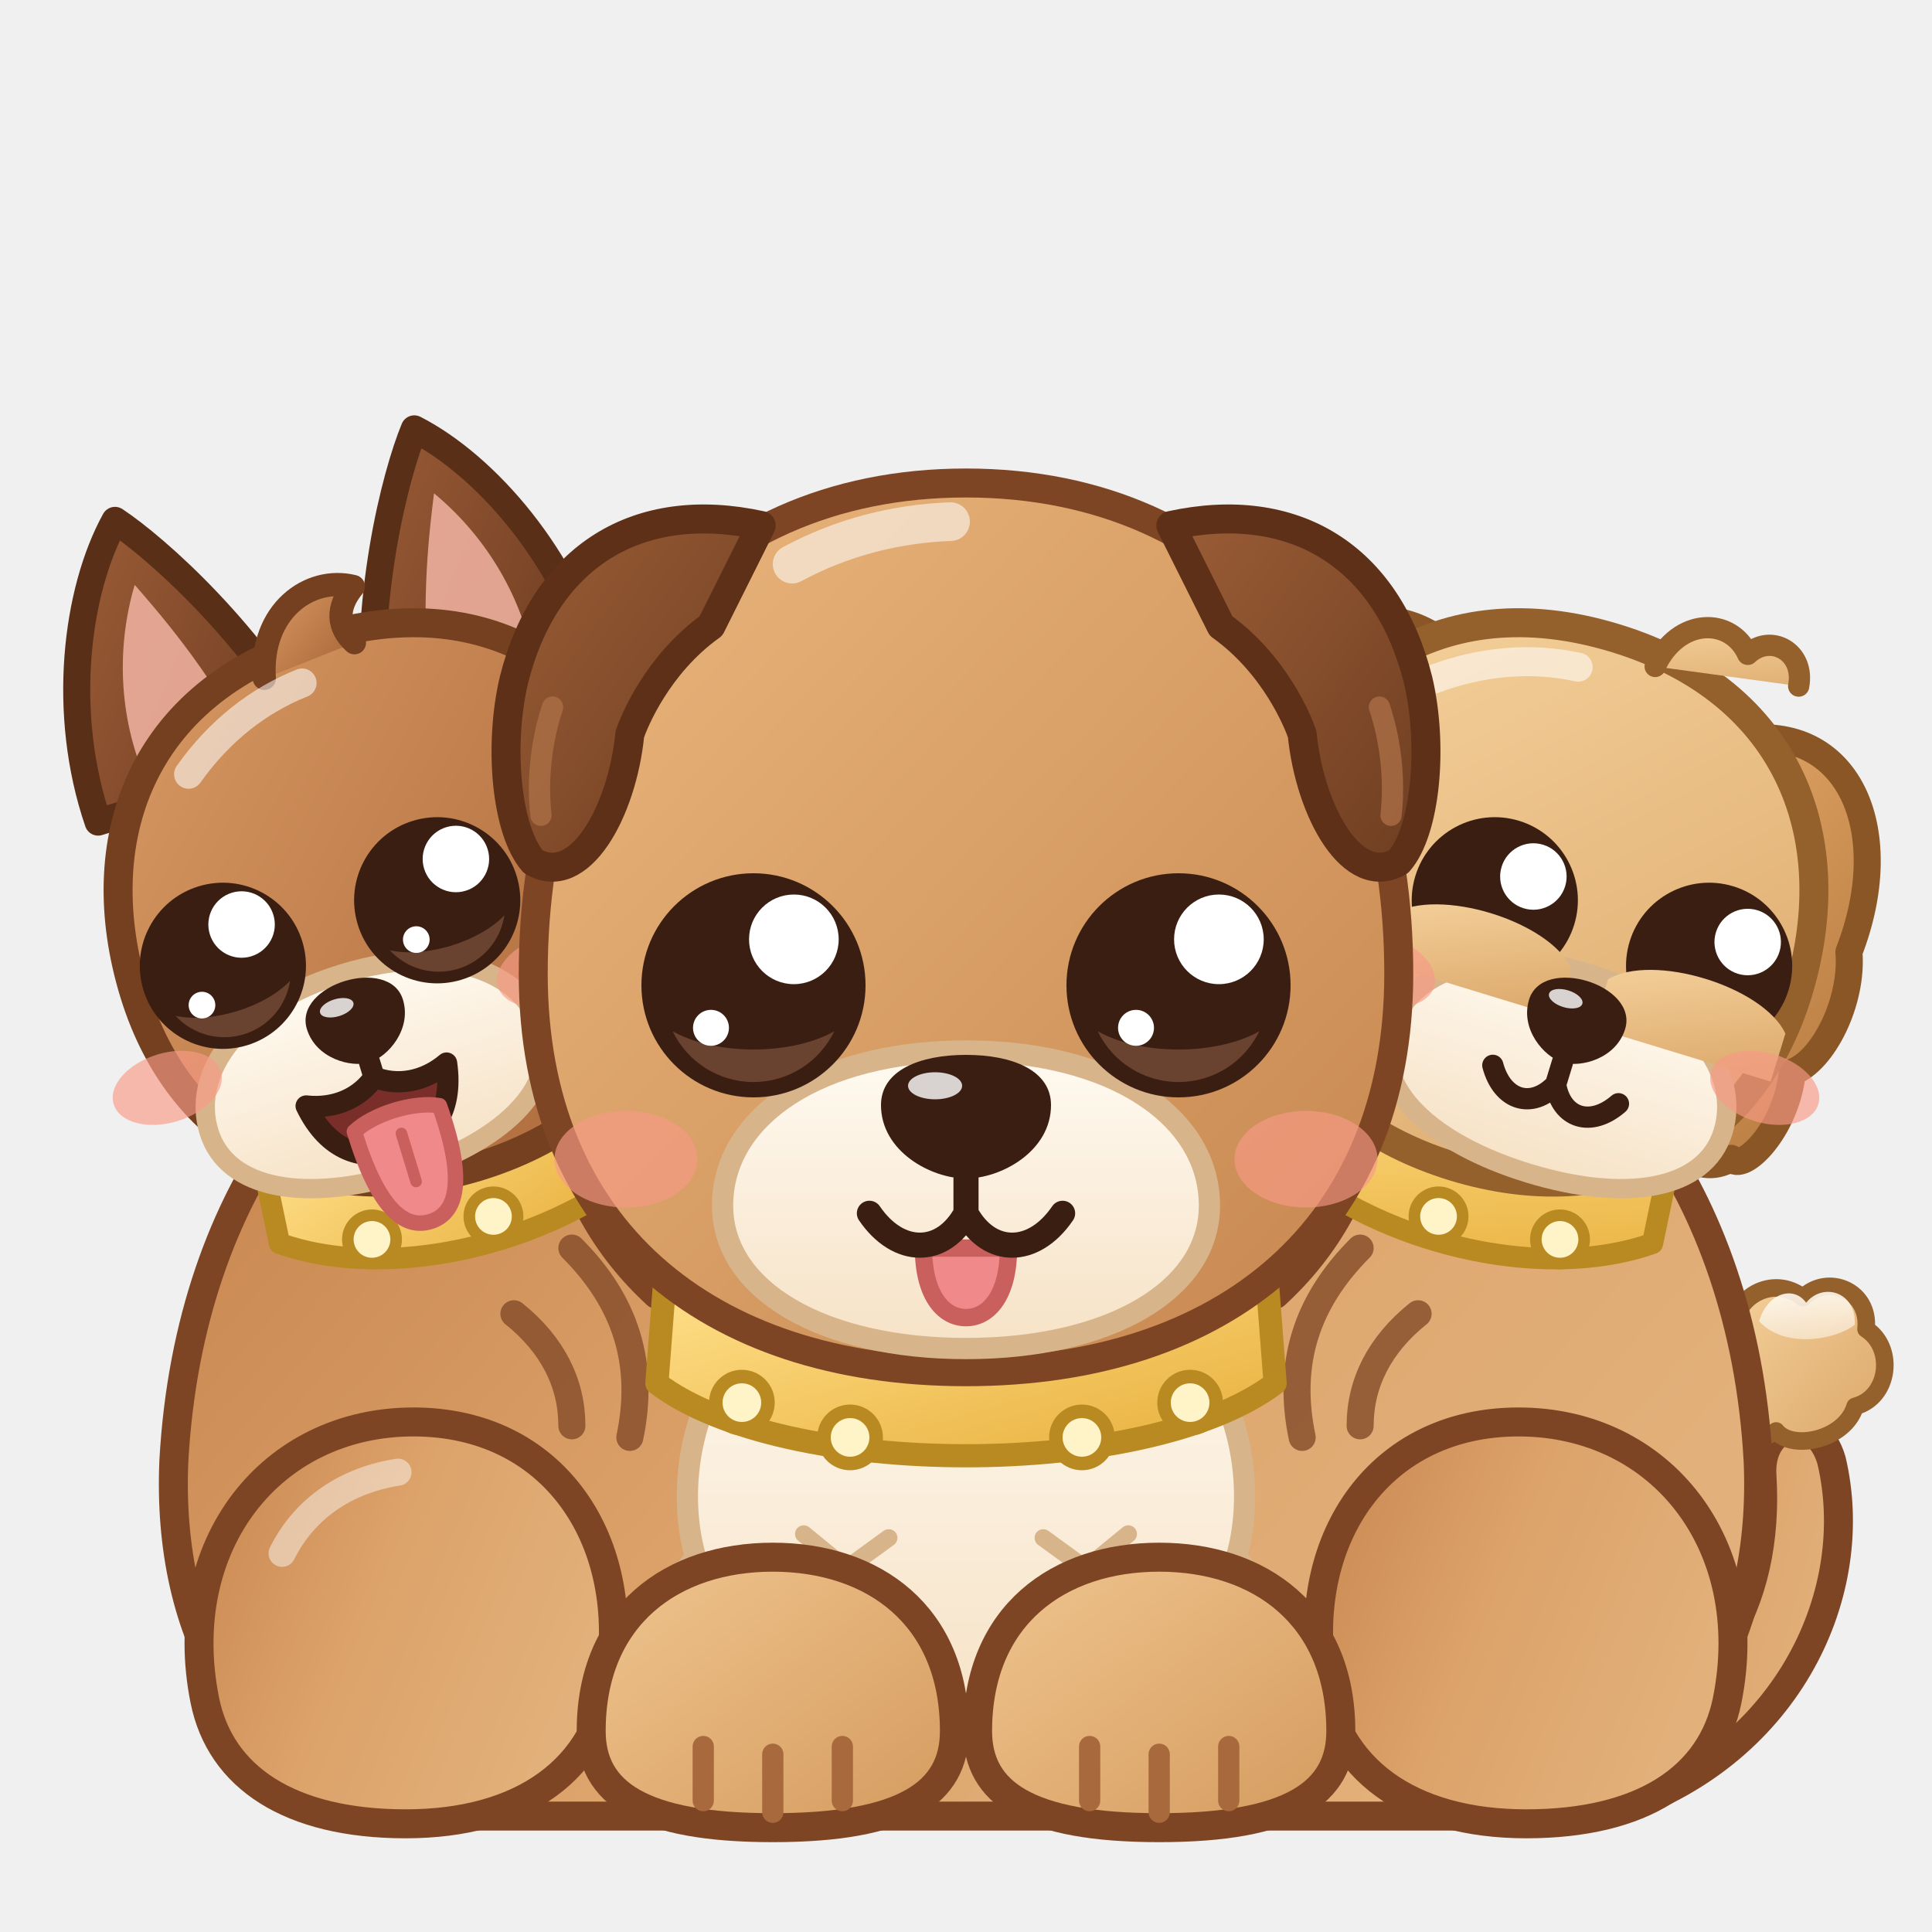
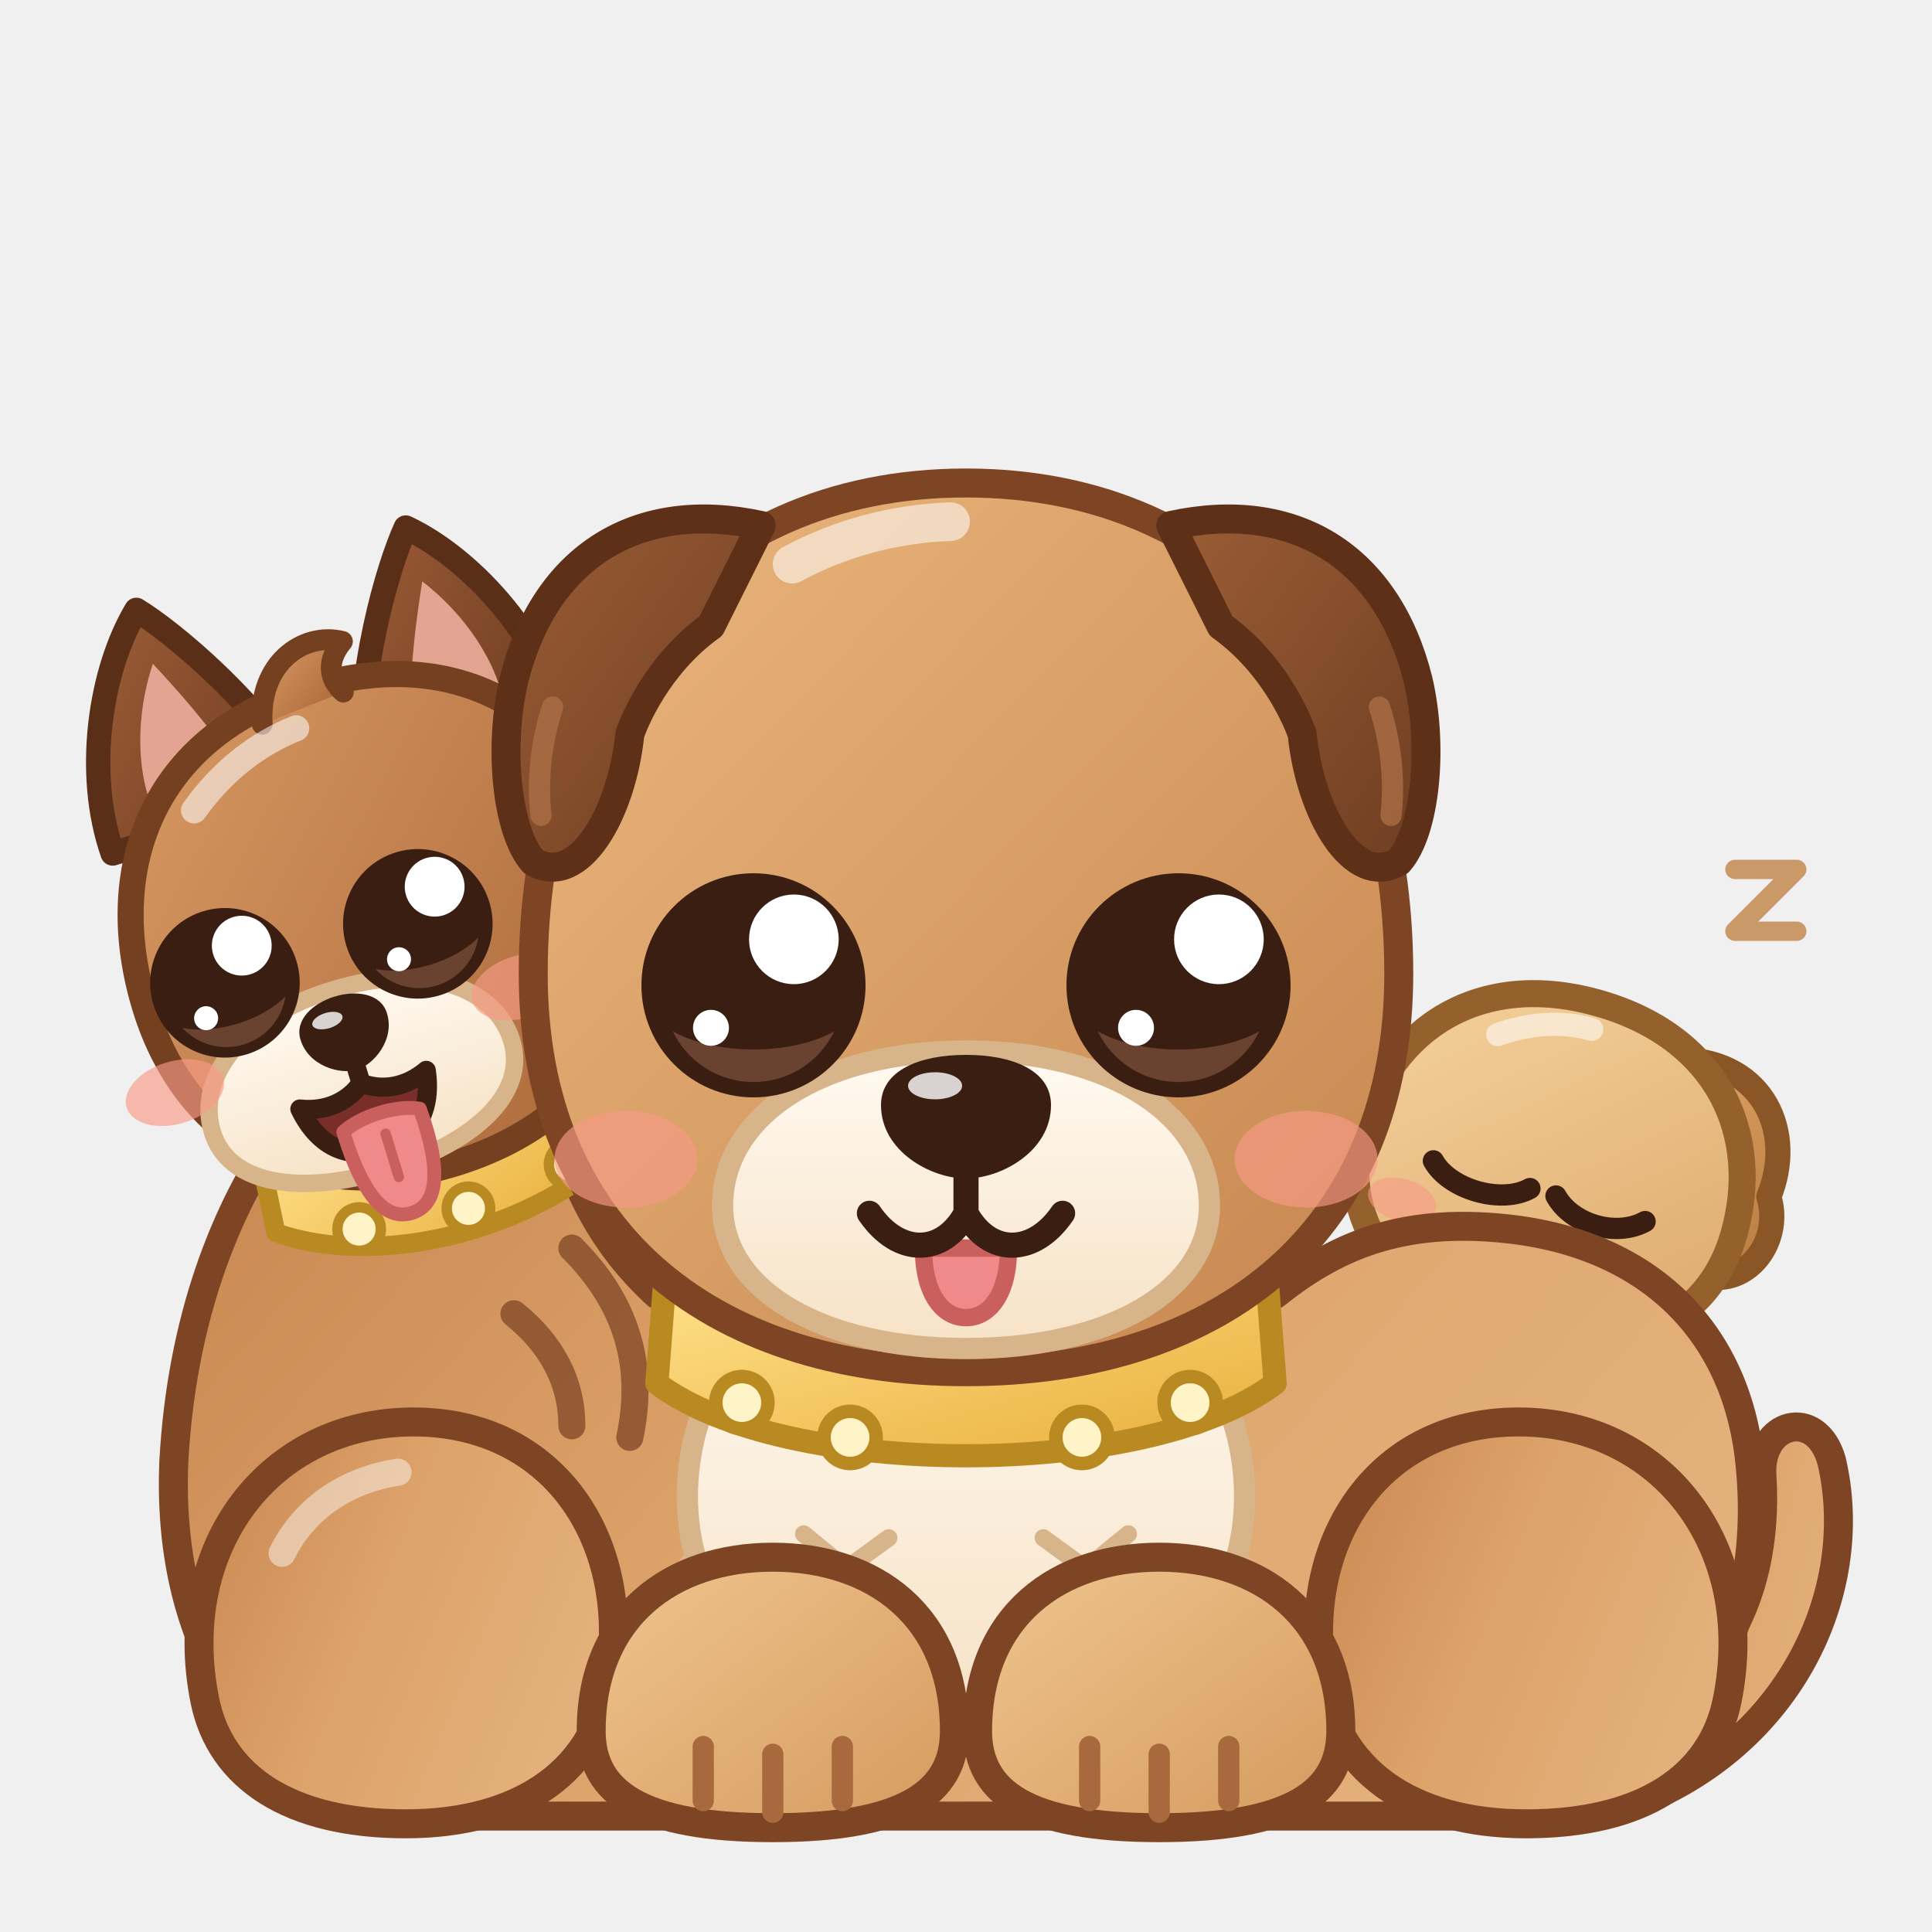
<svg xmlns="http://www.w3.org/2000/svg" viewBox="0 0 100 100" width="480" height="480">
  <defs>
    <linearGradient id="cerby-f3-L-fur" x1="0" y1="0" x2="1" y2="1">
      <stop offset="0" stop-color="#d99a64" />
      <stop offset="1" stop-color="#a96638" />
    </linearGradient>
    <linearGradient id="cerby-f3-L-ear" x1="0" y1="0" x2="1" y2="1">
      <stop offset="0" stop-color="#a2603a" />
      <stop offset="1" stop-color="#6e3d21" />
    </linearGradient>
    <linearGradient id="cerby-f3-M-fur" x1="0" y1="0" x2="1" y2="1">
      <stop offset="0" stop-color="#eab77e" />
      <stop offset="1" stop-color="#c6864e" />
    </linearGradient>
    <linearGradient id="cerby-f3-M-ear" x1="0" y1="0" x2="1" y2="1">
      <stop offset="0" stop-color="#9a5d36" />
      <stop offset="1" stop-color="#6e3d21" />
    </linearGradient>
    <linearGradient id="cerby-f3-R-fur" x1="0" y1="0" x2="1" y2="1">
      <stop offset="0" stop-color="#f6d39e" />
      <stop offset="1" stop-color="#dba76a" />
    </linearGradient>
    <linearGradient id="cerby-f3-R-ear" x1="0" y1="0" x2="1" y2="1">
      <stop offset="0" stop-color="#e0a565" />
      <stop offset="1" stop-color="#b77a40" />
    </linearGradient>
    <linearGradient id="cerby-f3-body" x1="0" y1="0" x2="1" y2=".4">
      <stop offset="0" stop-color="#c8864f" />
      <stop offset=".5" stop-color="#dca26a" />
      <stop offset="1" stop-color="#e2b07a" />
    </linearGradient>
    <linearGradient id="cerby-f3-paw" x1="0" y1="0" x2="1" y2="1">
      <stop offset="0" stop-color="#f0c690" />
      <stop offset="1" stop-color="#d49a5e" />
    </linearGradient>
    <linearGradient id="cerby-f3-cream" x1="0" y1="0" x2="0" y2="1">
      <stop offset="0" stop-color="#fffaf1" />
      <stop offset="1" stop-color="#f6e2c6" />
    </linearGradient>
    <linearGradient id="cerby-f3-gold" x1="0" y1="0" x2="1" y2="1">
      <stop offset="0" stop-color="#ffe08a" />
      <stop offset="1" stop-color="#e8ae3a" />
    </linearGradient>
  </defs>
  <g>
    <path d="M82 90C88.6 88.4 91.6 83 91.2 76.4C91 73.6 94 72.8 94.8 75.6C96.4 82.4 92.6 90.6 84 93.6Z" fill="url(#cerby-f3-body)" stroke="#7e4524" stroke-width="1.5" stroke-linejoin="round" stroke-linecap="round" />
-     <g transform="translate(93.2 71.4) rotate(-6) scale(0.7)">
-       <path d="M-4 2C-6.4 1 -6 -3 -3.4 -3.6C-3.4 -6.6 0 -8 2 -6C4 -7.6 7 -6 6.4 -3.2C8.4 -1.6 7.6 2 5 2.4C4 4.8 0 5.2 -1 3.6C-2.4 4.4 -4 3.6 -4 2Z" transform="translate(-1.2 0)" fill="url(#cerby-f3-R-fur)" stroke="#94602c" stroke-width="1.3" stroke-linejoin="round" stroke-linecap="round" />
-       <path d="M-2.6 -4.6C-1.8 -6.6 .2 -7 1 -5.6C2.4 -7 4.8 -6 4.4 -3.6C2.8 -2.6 -1 -2.4 -2.6 -4.6Z" fill="url(#cerby-f3-cream)" opacity=".9" />
+     <g transform="translate(80.4 60.2) rotate(16)">
+       <path d="M5 -7C9 -8 11.6 -5 11.2 -1.4C12.4 .4 11.6 3 9.6 3.4C9 1 8.6 -2 6 -4.4Z" fill="url(#cerby-f3-R-ear)" stroke="#8a5626" stroke-width="1.3" stroke-linejoin="round" stroke-linecap="round" />
+       <path d="M0 -8.6C6.4 -8.6 10 -4.4 10 1C10 6 6 9 0 9S-10 6 -10 1C-10 -4.4 -6.4 -8.6 0 -8.6Z" fill="url(#cerby-f3-R-fur)" stroke="#94602c" stroke-width="1.4" stroke-linejoin="round" stroke-linecap="round" />
+       <path d="M-6 1.6C-4.8 2.8 -2 2.8 -0.8 1.6M0.6 1.6C1.8 2.8 4.2 2.8 5.4 1.6" fill="none" stroke="#3a1e12" stroke-width="1.1" stroke-linecap="round" />
+       <ellipse cx="-7" cy="4" rx="1.8" ry="1.1" fill="#f79a86" opacity=".6" />
+       <path d="M-4.6 -5.6c1.4-1 3-1.6 4.6-1.6" stroke="#fff" stroke-width="1.2" fill="none" stroke-linecap="round" opacity=".55" />
    </g>
-     <path d="M21 94C12.6 92 8.6 84.6 9 75.6C9.4 68.4 11.6 62.6 14.6 58.4L28.6 57C29.6 61.6 31.4 64.6 34 67H66C68.6 64.6 70.4 61.6 71.4 57L85.4 58.4C88.4 62.6 90.6 68.4 91 75.6C91.4 84.6 87.4 92 79 94Z" fill="url(#cerby-f3-body)" stroke="#7e4524" stroke-width="1.5" stroke-linejoin="round" stroke-linecap="round" />
-     <path d="M29.6 64.6C32.4 67.4 33.4 70.6 32.6 74.4M26.6 68C28.6 69.6 29.6 71.6 29.6 73.8M70.4 64.6C67.6 67.4 66.6 70.6 67.4 74.4M73.4 68C71.4 69.6 70.4 71.6 70.4 73.8" stroke="#7e4524" stroke-width="1.4" fill="none" stroke-linecap="round" opacity=".75" />
+     <path d="M89.8 45h3.2l-3.2 3.2h3.2" fill="none" stroke="#c99a68" stroke-width="1" stroke-linecap="round" stroke-linejoin="round" />
+     <path d="M21 94C12.6 92 8.6 84.6 9 75.6C9.4 68.4 11.6 62.6 14.6 58.4L28.6 57C29.6 61.6 31.4 64.6 34 67H66C69 64.6 72.4 63 78 63.6C85.4 64.4 90 69 90.6 76C91.4 84.6 87.4 92 79 94Z" fill="url(#cerby-f3-body)" stroke="#7e4524" stroke-width="1.5" stroke-linejoin="round" stroke-linecap="round" />
+     <path d="M29.6 64.6C32.4 67.4 33.4 70.6 32.6 74.4M26.6 68C28.6 69.6 29.6 71.6 29.6 73.8" stroke="#7e4524" stroke-width="1.4" fill="none" stroke-linecap="round" opacity=".75" />
    <path d="M50 65C63 65 65.6 75 64 80.6L65.6 82.6 62.4 83.4 62.6 86.4 59 86 50 89.6 41 86 37.4 86.4 37.6 83.4 34.4 82.6 36 80.6C34.4 75 37 65 50 65Z" fill="url(#cerby-f3-cream)" stroke="#d8b48a" stroke-width="1.1" stroke-linejoin="round" />
    <path d="M41.6 79.4l2.2 1.8 2.2-1.6M54 79.6l2.2 1.6 2.2-1.8" stroke="#d8b48a" stroke-width=".9" fill="none" stroke-linecap="round" stroke-linejoin="round" />
    <path d="M10.6 88C9 80 14 73.6 21.4 73.6 28.6 73.6 32.6 79.6 31.6 86.6 31 91.6 27 94.4 21 94.4 15 94.4 11.4 92 10.6 88Z" fill="url(#cerby-f3-body)" stroke="#7e4524" stroke-width="1.5" stroke-linejoin="round" stroke-linecap="round" />
    <path d="M89.4 88C91 80 86 73.6 78.6 73.6 71.4 73.6 67.4 79.6 68.4 86.6 69 91.6 73 94.4 79 94.4 85 94.4 88.6 92 89.4 88Z" fill="url(#cerby-f3-body)" stroke="#7e4524" stroke-width="1.5" stroke-linejoin="round" stroke-linecap="round" />
    <path d="M14.6 80.4c1.2-2.4 3.4-3.8 6-4.2" stroke="#fff" stroke-width="1.4" fill="none" stroke-linecap="round" opacity=".45" />
    <path d="M30.6 89.6C30.6 83.6 34.8 80.6 40 80.6S49.4 83.6 49.4 89.6C49.4 92.8 46.8 94.6 40 94.6S30.6 92.8 30.6 89.6Z" fill="url(#cerby-f3-paw)" stroke="#7e4524" stroke-width="1.5" stroke-linejoin="round" stroke-linecap="round" />
    <path d="M50.6 89.6C50.6 83.6 54.8 80.6 60 80.6S69.4 83.6 69.4 89.6C69.4 92.8 66.8 94.6 60 94.6S50.6 92.8 50.6 89.6Z" fill="url(#cerby-f3-paw)" stroke="#7e4524" stroke-width="1.5" stroke-linejoin="round" stroke-linecap="round" />
    <path d="M36.4 93.2v-2.8M40 93.8v-3M43.6 93.2v-2.8M56.4 93.2v-2.8M60 93.8v-3M63.6 93.2v-2.8" stroke="#a86a3c" stroke-width="1.1" stroke-linecap="round" />
-     <g transform="translate(20.6 46.8) rotate(-17) scale(1)">
+     <g transform="translate(19.8 48) rotate(-17) scale(0.9)">
      <path d="M-10.6 10.6C-5.3 14.2 5.3 14.2 10.6 10.6L11 15C5.3 19.2 -5.3 19.2 -11 15Z" fill="url(#cerby-f3-gold)" stroke="#b98a22" stroke-width="1.1" stroke-linejoin="round" stroke-linecap="round" />
      <circle cx="-6.36" cy="16.2" r="1.25" fill="#fff4c8" stroke="#b98a22" stroke-width=".6" />
      <circle cx="0" cy="16.9" r="1.25" fill="#fff4c8" stroke="#b98a22" stroke-width=".6" />
      <circle cx="6.36" cy="16.2" r="1.25" fill="#fff4c8" stroke="#b98a22" stroke-width=".6" />
-       <path d="M-1.6 -8.6C-3 -15.52 -6.6 -21.34 -8.2 -23.28C-11.2 -20.37 -13.8 -14.55 -13.6 -8.6Z" fill="url(#cerby-f3-L-ear)" stroke="#5a2f17" stroke-width="1.4" stroke-linejoin="round" stroke-linecap="round" />
-       <path d="M-5 -10C-5.8 -14.55 -7.6 -18.43 -8.2 -19.79C-10 -17.07 -11 -13.58 -10.6 -10Z" fill="#f2b4a2" opacity=".85" />
-       <path d="M1.4 -8.6C2.8 -15.52 6.4 -21.34 8 -23.28C11 -20.37 13.6 -14.55 13.4 -8.6Z" fill="url(#cerby-f3-L-ear)" stroke="#5a2f17" stroke-width="1.4" stroke-linejoin="round" stroke-linecap="round" />
-       <path d="M4.8 -10C5.6 -14.55 7.4 -18.43 8 -19.79C9.8 -17.07 10.8 -13.58 10.4 -10Z" fill="#f2b4a2" opacity=".85" />
+       <path d="M-1.6 -8.6C-3 -14.4 -6.6 -19.8 -8.2 -21.6C-11.2 -18.9 -13.8 -13.5 -13.6 -8.6Z" fill="url(#cerby-f3-L-ear)" stroke="#5a2f17" stroke-width="1.4" stroke-linejoin="round" stroke-linecap="round" />
+       <path d="M-5 -10C-5.8 -13.5 -7.6 -17.1 -8.2 -18.36C-10 -15.84 -11 -12.6 -10.6 -10Z" fill="#f2b4a2" opacity=".85" />
+       <path d="M1.4 -8.6C2.8 -14.4 6.4 -19.8 8 -21.6C11 -18.9 13.6 -13.5 13.4 -8.6Z" fill="url(#cerby-f3-L-ear)" stroke="#5a2f17" stroke-width="1.4" stroke-linejoin="round" stroke-linecap="round" />
+       <path d="M4.8 -10C5.6 -13.5 7.4 -17.1 8 -18.36C9.8 -15.84 10.8 -12.6 10.4 -10Z" fill="#f2b4a2" opacity=".85" />
      <path d="M0 -14.4C9.6 -14.4 14.4 -7.8 14.4 0.4C14.4 8.8 8.6 14.2 0 14.2S-14.4 8.8 -14.4 0.4C-14.4 -7.8 -9.6 -14.4 0 -14.4Z" fill="url(#cerby-f3-L-fur)" stroke="#74401f" stroke-width="1.5" stroke-linejoin="round" stroke-linecap="round" />
      <path d="M-3.2 -13.2C-2.4 -16.6 .6 -17.6 2.6 -16.4 1.4 -15.6 1.2 -14.6 1.8 -13.6" fill="url(#cerby-f3-L-fur)" stroke="#74401f" stroke-width="1.2" stroke-linejoin="round" stroke-linecap="round" />
      <g transform="translate(-3.8 0)">
        <path d="M0 2.6C5.6 2.6 9 5.2 9 8.4C9 11.6 5.2 13.4 0 13.4S-9 11.6 -9 8.4C-9 5.2 -5.6 2.6 0 2.6Z" fill="url(#cerby-f3-cream)" stroke="#d8b48a" stroke-width="1" />
        <circle cx="-5.8" cy="0.4" r="4.3" fill="#3a1e12" />
        <path d="M-8.9 2.16A3.44 3.44 0 0 0 -2.7 2.16 4.13 2.06 0 0 1 -8.9 2.16Z" fill="#8a5a44" opacity=".6" />
        <circle cx="-4.25" cy="-1.36" r="1.72" fill="#fff" />
        <circle cx="-7.43" cy="2.03" r="0.69" fill="#fff" />
        <circle cx="5.8" cy="0.4" r="4.3" fill="#3a1e12" />
        <path d="M2.7 2.16A3.44 3.44 0 0 0 8.9 2.16 4.13 2.06 0 0 1 2.7 2.16Z" fill="#8a5a44" opacity=".6" />
        <circle cx="7.35" cy="-1.36" r="1.72" fill="#fff" />
        <circle cx="4.17" cy="2.03" r="0.69" fill="#fff" />
        <ellipse cx="-10.4" cy="5.6" rx="2.9" ry="1.8" fill="#f79a86" opacity=".65" />
        <ellipse cx="10.4" cy="5.6" rx="2.9" ry="1.8" fill="#f79a86" opacity=".65" />
        <path d="M-2.6 4.8C-2.6 3.6 -1.3 3 0 3S2.6 3.6 2.6 4.8C2.6 6.4 1 7.4 0 7.4S-2.6 6.4 -2.6 4.8Z" fill="#3a1e12" />
        <ellipse cx="-.8" cy="4.2" rx=".9" ry=".45" fill="#fff" opacity=".8" />
        <path d="M0 7.4v.8M-3.8 8.6C-2.4 9.2 -1 9 0 8.2 1 9 2.4 9.2 3.8 8.6 3.4 11.2 1.8 12.2 0 12.2S-3.4 11.2 -3.8 8.6Z" fill="#7a2e2a" stroke="#3a1e12" stroke-width="1.1" stroke-linejoin="round" stroke-linecap="round" />
        <path d="M-1.8 10.6C-1.8 14.8 -.8 16.2 .6 16.2S3 14.8 2.8 10.6C1.6 10 -.6 10 -1.8 10.6Z" fill="#f08a8a" stroke="#c9605e" stroke-width=".8" stroke-linejoin="round" />
        <path d="M.5 11.4v2.6" stroke="#c9605e" stroke-width=".6" stroke-linecap="round" />
-       </g>
-       <path d="M-8.4 -9.6c2.2-1.7 4.6-2.6 7-2.8" stroke="#fff" stroke-width="1.5" fill="none" stroke-linecap="round" opacity=".55" />
-     </g>
-     <g transform="translate(79.4 46.8) rotate(17) scale(1)">
-       <path d="M-10.6 10.6C-5.3 14.2 5.3 14.2 10.6 10.6L11 15C5.3 19.2 -5.3 19.2 -11 15Z" fill="url(#cerby-f3-gold)" stroke="#b98a22" stroke-width="1.1" stroke-linejoin="round" stroke-linecap="round" />
-       <circle cx="-6.36" cy="16.2" r="1.25" fill="#fff4c8" stroke="#b98a22" stroke-width=".6" />
-       <circle cx="0" cy="16.9" r="1.25" fill="#fff4c8" stroke="#b98a22" stroke-width=".6" />
-       <circle cx="6.36" cy="16.2" r="1.25" fill="#fff4c8" stroke="#b98a22" stroke-width=".6" />
-       <path d="M-8 -11.4C-13 -13.6 -16.8 -9 -16.31 -2.4C-17.27 0 -16.68 3.4 -15.33 4.4C-15.91 7.4 -14.36 10.2 -13.6 9.6C-12.2 11.2 -9.6 10 -10.4 7C-11.4 2 -11 -3 -7 -7Z" fill="url(#cerby-f3-R-ear)" stroke="#8a5626" stroke-width="1.4" stroke-linejoin="round" stroke-linecap="round" />
-       <path d="M8 -11.4C13 -13.6 16.8 -9 16.31 -2.4C17.27 0 16.68 3.4 15.33 4.4C15.91 7.4 14.36 10.2 13.6 9.6C12.2 11.2 9.6 10 10.4 7C11.4 2 11 -3 7 -7Z" fill="url(#cerby-f3-R-ear)" stroke="#8a5626" stroke-width="1.4" stroke-linejoin="round" stroke-linecap="round" />
-       <path d="M0 -14.4C9.6 -14.4 14.4 -7.8 14.4 0.4C14.4 8.8 8.6 14.2 0 14.2S-14.4 8.8 -14.4 0.4C-14.4 -7.8 -9.6 -14.4 0 -14.4Z" fill="url(#cerby-f3-R-fur)" stroke="#94602c" stroke-width="1.5" stroke-linejoin="round" stroke-linecap="round" />
-       <g transform="translate(3.8 0)">
-         <path d="M0 2.6C5.6 2.6 9 5.2 9 8.4C9 11.6 5.2 13.4 0 13.4S-9 11.6 -9 8.4C-9 5.2 -5.6 2.6 0 2.6Z" fill="url(#cerby-f3-cream)" stroke="#d8b48a" stroke-width="1" />
-         <circle cx="-5.8" cy="0.4" r="4.3" fill="#3a1e12" />
-         <path d="M-8.9 2.16A3.44 3.44 0 0 0 -2.7 2.16 4.13 2.06 0 0 1 -8.9 2.16Z" fill="#8a5a44" opacity=".6" />
-         <circle cx="-4.25" cy="-1.36" r="1.72" fill="#fff" />
-         <circle cx="-7.43" cy="2.03" r="0.69" fill="#fff" />
-         <path d="M-10.6 2.6C-8.8 .6 -2.8 .6 -1 2.6L-1 5.2L-10.6 5.2Z" fill="url(#cerby-f3-R-fur)" />
-         <circle cx="5.8" cy="0.4" r="4.3" fill="#3a1e12" />
-         <path d="M2.7 2.16A3.44 3.44 0 0 0 8.9 2.16 4.13 2.06 0 0 1 2.7 2.16Z" fill="#8a5a44" opacity=".6" />
-         <circle cx="7.35" cy="-1.36" r="1.72" fill="#fff" />
-         <circle cx="4.17" cy="2.03" r="0.69" fill="#fff" />
-         <path d="M1 2.6C2.8 .6 8.8 .6 10.6 2.6L10.6 5.2L1 5.2Z" fill="url(#cerby-f3-R-fur)" />
-         <ellipse cx="-10.4" cy="5.6" rx="2.9" ry="1.8" fill="#f79a86" opacity=".65" />
-         <ellipse cx="10.4" cy="5.6" rx="2.9" ry="1.8" fill="#f79a86" opacity=".65" />
-         <path d="M-2.6 4.8C-2.6 3.6 -1.3 3 0 3S2.6 3.6 2.6 4.8C2.6 6.4 1 7.4 0 7.4S-2.6 6.4 -2.6 4.8Z" fill="#3a1e12" />
-         <ellipse cx="-.8" cy="4.2" rx=".9" ry=".45" fill="#fff" opacity=".8" />
-         <path d="M0 7.4v1M-3.4 8.6c1 1.6 2.6 1.6 3.4 0 .8 1.6 2.4 1.6 3.4 0" fill="none" stroke="#3a1e12" stroke-width="1.1" stroke-linecap="round" />
-         <path d="M-1.4 -13.6C-1 -16.4 1.6 -17.2 3 -15.6 3.8 -17 5.8 -16.6 6 -14.8" fill="url(#cerby-f3-R-fur)" stroke="#94602c" stroke-width="1.1" stroke-linejoin="round" stroke-linecap="round" />
      </g>
      <path d="M-8.4 -9.6c2.2-1.7 4.6-2.6 7-2.8" stroke="#fff" stroke-width="1.5" fill="none" stroke-linecap="round" opacity=".55" />
    </g>
    <path d="M34.4 66.4C40.6 71 59.4 71 65.6 66.4L66 71.6C59.4 76.6 40.6 76.6 34 71.6Z" fill="url(#cerby-f3-gold)" stroke="#b98a22" stroke-width="1.2" stroke-linejoin="round" stroke-linecap="round" />
    <circle cx="38.4" cy="72.6" r="1.35" fill="#fff4c8" stroke="#b98a22" stroke-width=".7" />
    <circle cx="44" cy="74.4" r="1.35" fill="#fff4c8" stroke="#b98a22" stroke-width=".7" />
    <circle cx="56" cy="74.4" r="1.35" fill="#fff4c8" stroke="#b98a22" stroke-width=".7" />
    <circle cx="61.6" cy="72.6" r="1.35" fill="#fff4c8" stroke="#b98a22" stroke-width=".7" />
    <path d="M50 25C64 25 72.4 35.6 72.4 50.4 72.4 63.6 63.4 71 50 71S27.6 63.6 27.6 50.4C27.6 35.6 36 25 50 25Z" fill="url(#cerby-f3-M-fur)" stroke="#7e4524" stroke-width="1.5" stroke-linejoin="round" stroke-linecap="round" />
    <path d="M39.4 27.2C33 25.8 28.2 28.8 26.6 35.2 25.8 38.6 26.2 43 27.6 44.6 30 46 32.2 42 32.6 38 32.8 37.4 34 34.4 36.8 32.4Z" fill="url(#cerby-f3-M-ear)" stroke="#5e3018" stroke-width="1.5" stroke-linejoin="round" stroke-linecap="round" />
    <path d="M60.6 27.2C67 25.8 71.8 28.8 73.4 35.2 74.2 38.6 73.8 43 72.4 44.6 70 46 67.8 42 67.4 38 67.2 37.4 66 34.4 63.2 32.4Z" fill="url(#cerby-f3-M-ear)" stroke="#5e3018" stroke-width="1.5" stroke-linejoin="round" stroke-linecap="round" />
    <path d="M28.6 36.6C28 38.4 27.8 40.4 28 42.2M71.4 36.6C72 38.4 72.2 40.4 72 42.2" stroke="#b07448" stroke-width="1.1" fill="none" stroke-linecap="round" opacity=".7" />
    <path d="M50 54.4C57.6 54.4 62.6 57.8 62.6 62.4 62.6 66.8 57.4 69.8 50 69.8S37.4 66.8 37.4 62.4C37.4 57.8 42.4 54.4 50 54.4Z" fill="url(#cerby-f3-cream)" stroke="#d8b48a" stroke-width="1.1" />
    <circle cx="39" cy="51" r="5.8" fill="#3a1e12" />
    <path d="M34.82 53.38A4.64 4.64 0 0 0 43.18 53.38 5.57 2.78 0 0 1 34.82 53.38Z" fill="#8a5a44" opacity=".6" />
    <circle cx="41.09" cy="48.62" r="2.32" fill="#fff" />
    <circle cx="36.8" cy="53.2" r="0.93" fill="#fff" />
    <circle cx="61" cy="51" r="5.8" fill="#3a1e12" />
    <path d="M56.82 53.38A4.64 4.64 0 0 0 65.18 53.38 5.57 2.78 0 0 1 56.82 53.38Z" fill="#8a5a44" opacity=".6" />
    <circle cx="63.09" cy="48.62" r="2.32" fill="#fff" />
    <circle cx="58.8" cy="53.2" r="0.93" fill="#fff" />
    <ellipse cx="32.4" cy="60" rx="3.7" ry="2.5" fill="#f79a86" opacity=".65" />
    <ellipse cx="67.6" cy="60" rx="3.7" ry="2.5" fill="#f79a86" opacity=".65" />
    <path d="M45.6 57.2C45.6 55.4 47.6 54.6 50 54.6S54.4 55.4 54.4 57.2C54.4 59.6 51.8 61 50 61S45.6 59.6 45.6 57.2Z" fill="#3a1e12" />
    <ellipse cx="48.4" cy="56.2" rx="1.4" ry=".7" fill="#fff" opacity=".8" />
    <path d="M47.8 64.6C47.8 67 48.8 68.2 50 68.2S52.2 67 52.2 64.6Z" fill="#f08a8a" stroke="#c9605e" stroke-width=".9" stroke-linejoin="round" />
    <path d="M50 61v1.6M45 62.8c1.5 2.2 3.8 2.2 5 0 1.2 2.2 3.5 2.2 5 0" fill="none" stroke="#3a1e12" stroke-width="1.3" stroke-linecap="round" />
    <path d="M41 29.2c2.6-1.4 5.4-2.1 8.2-2.2" stroke="#fff" stroke-width="2" fill="none" stroke-linecap="round" opacity=".55" />
  </g>
</svg>
